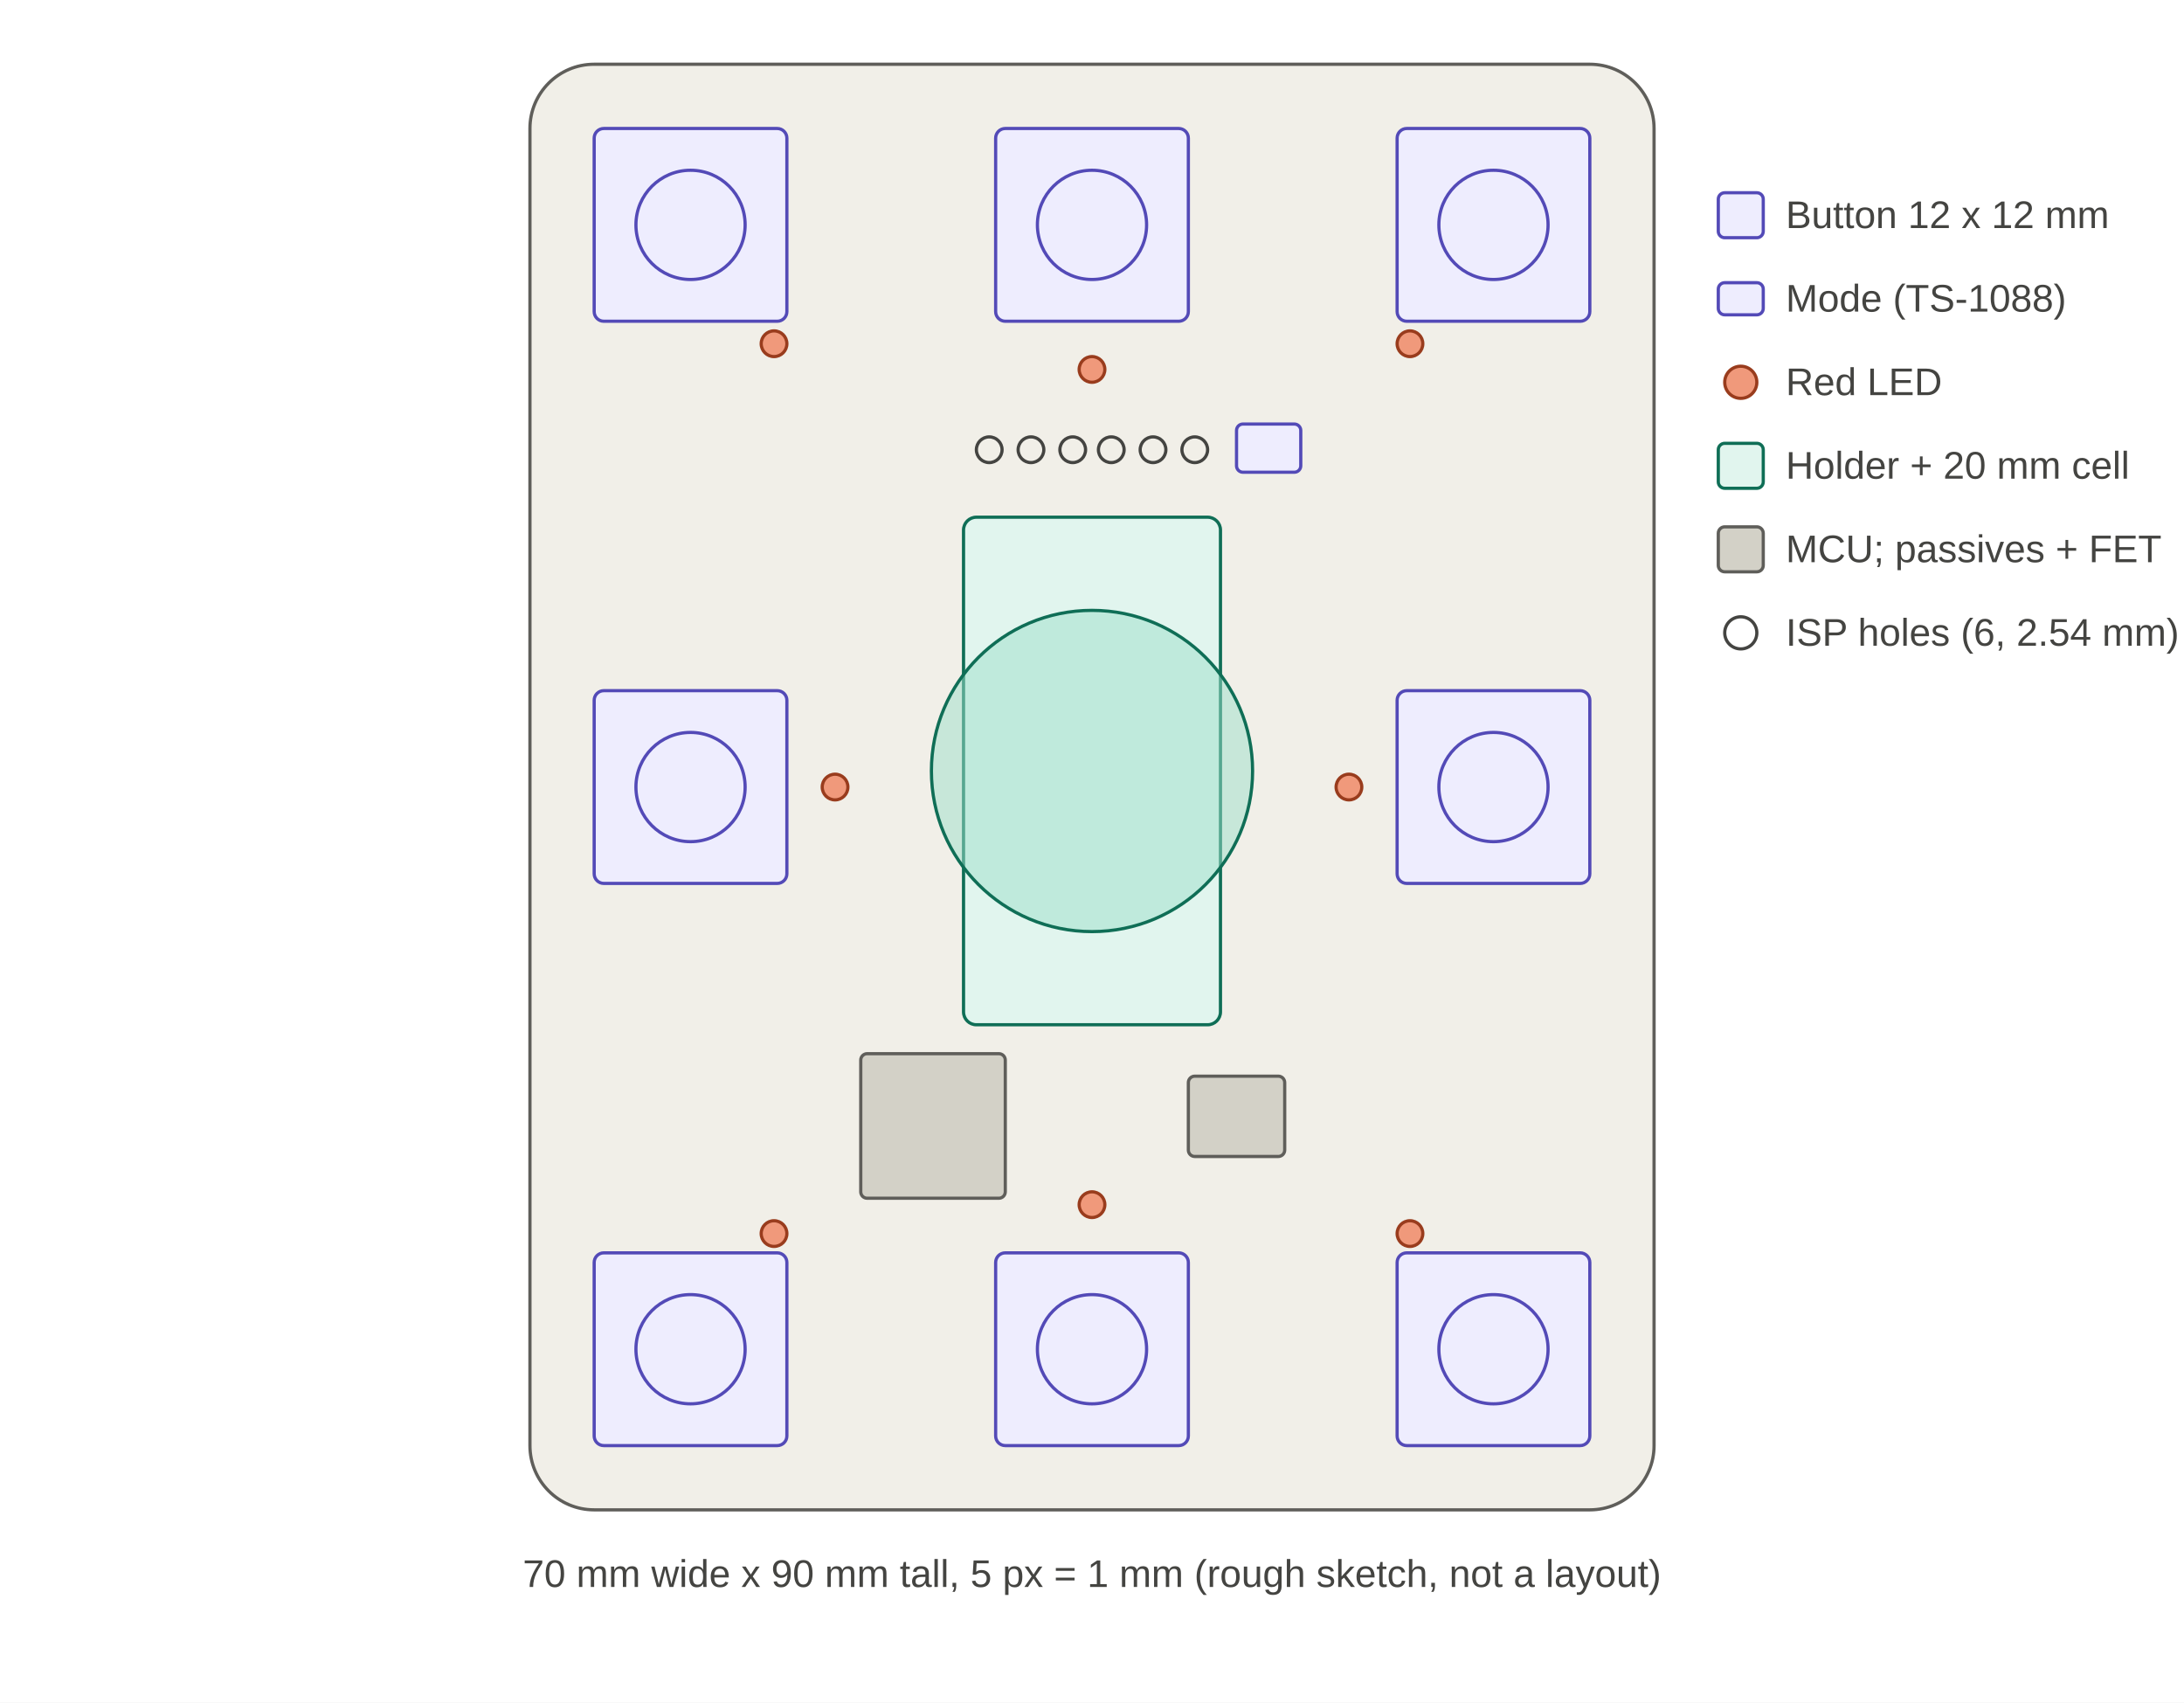
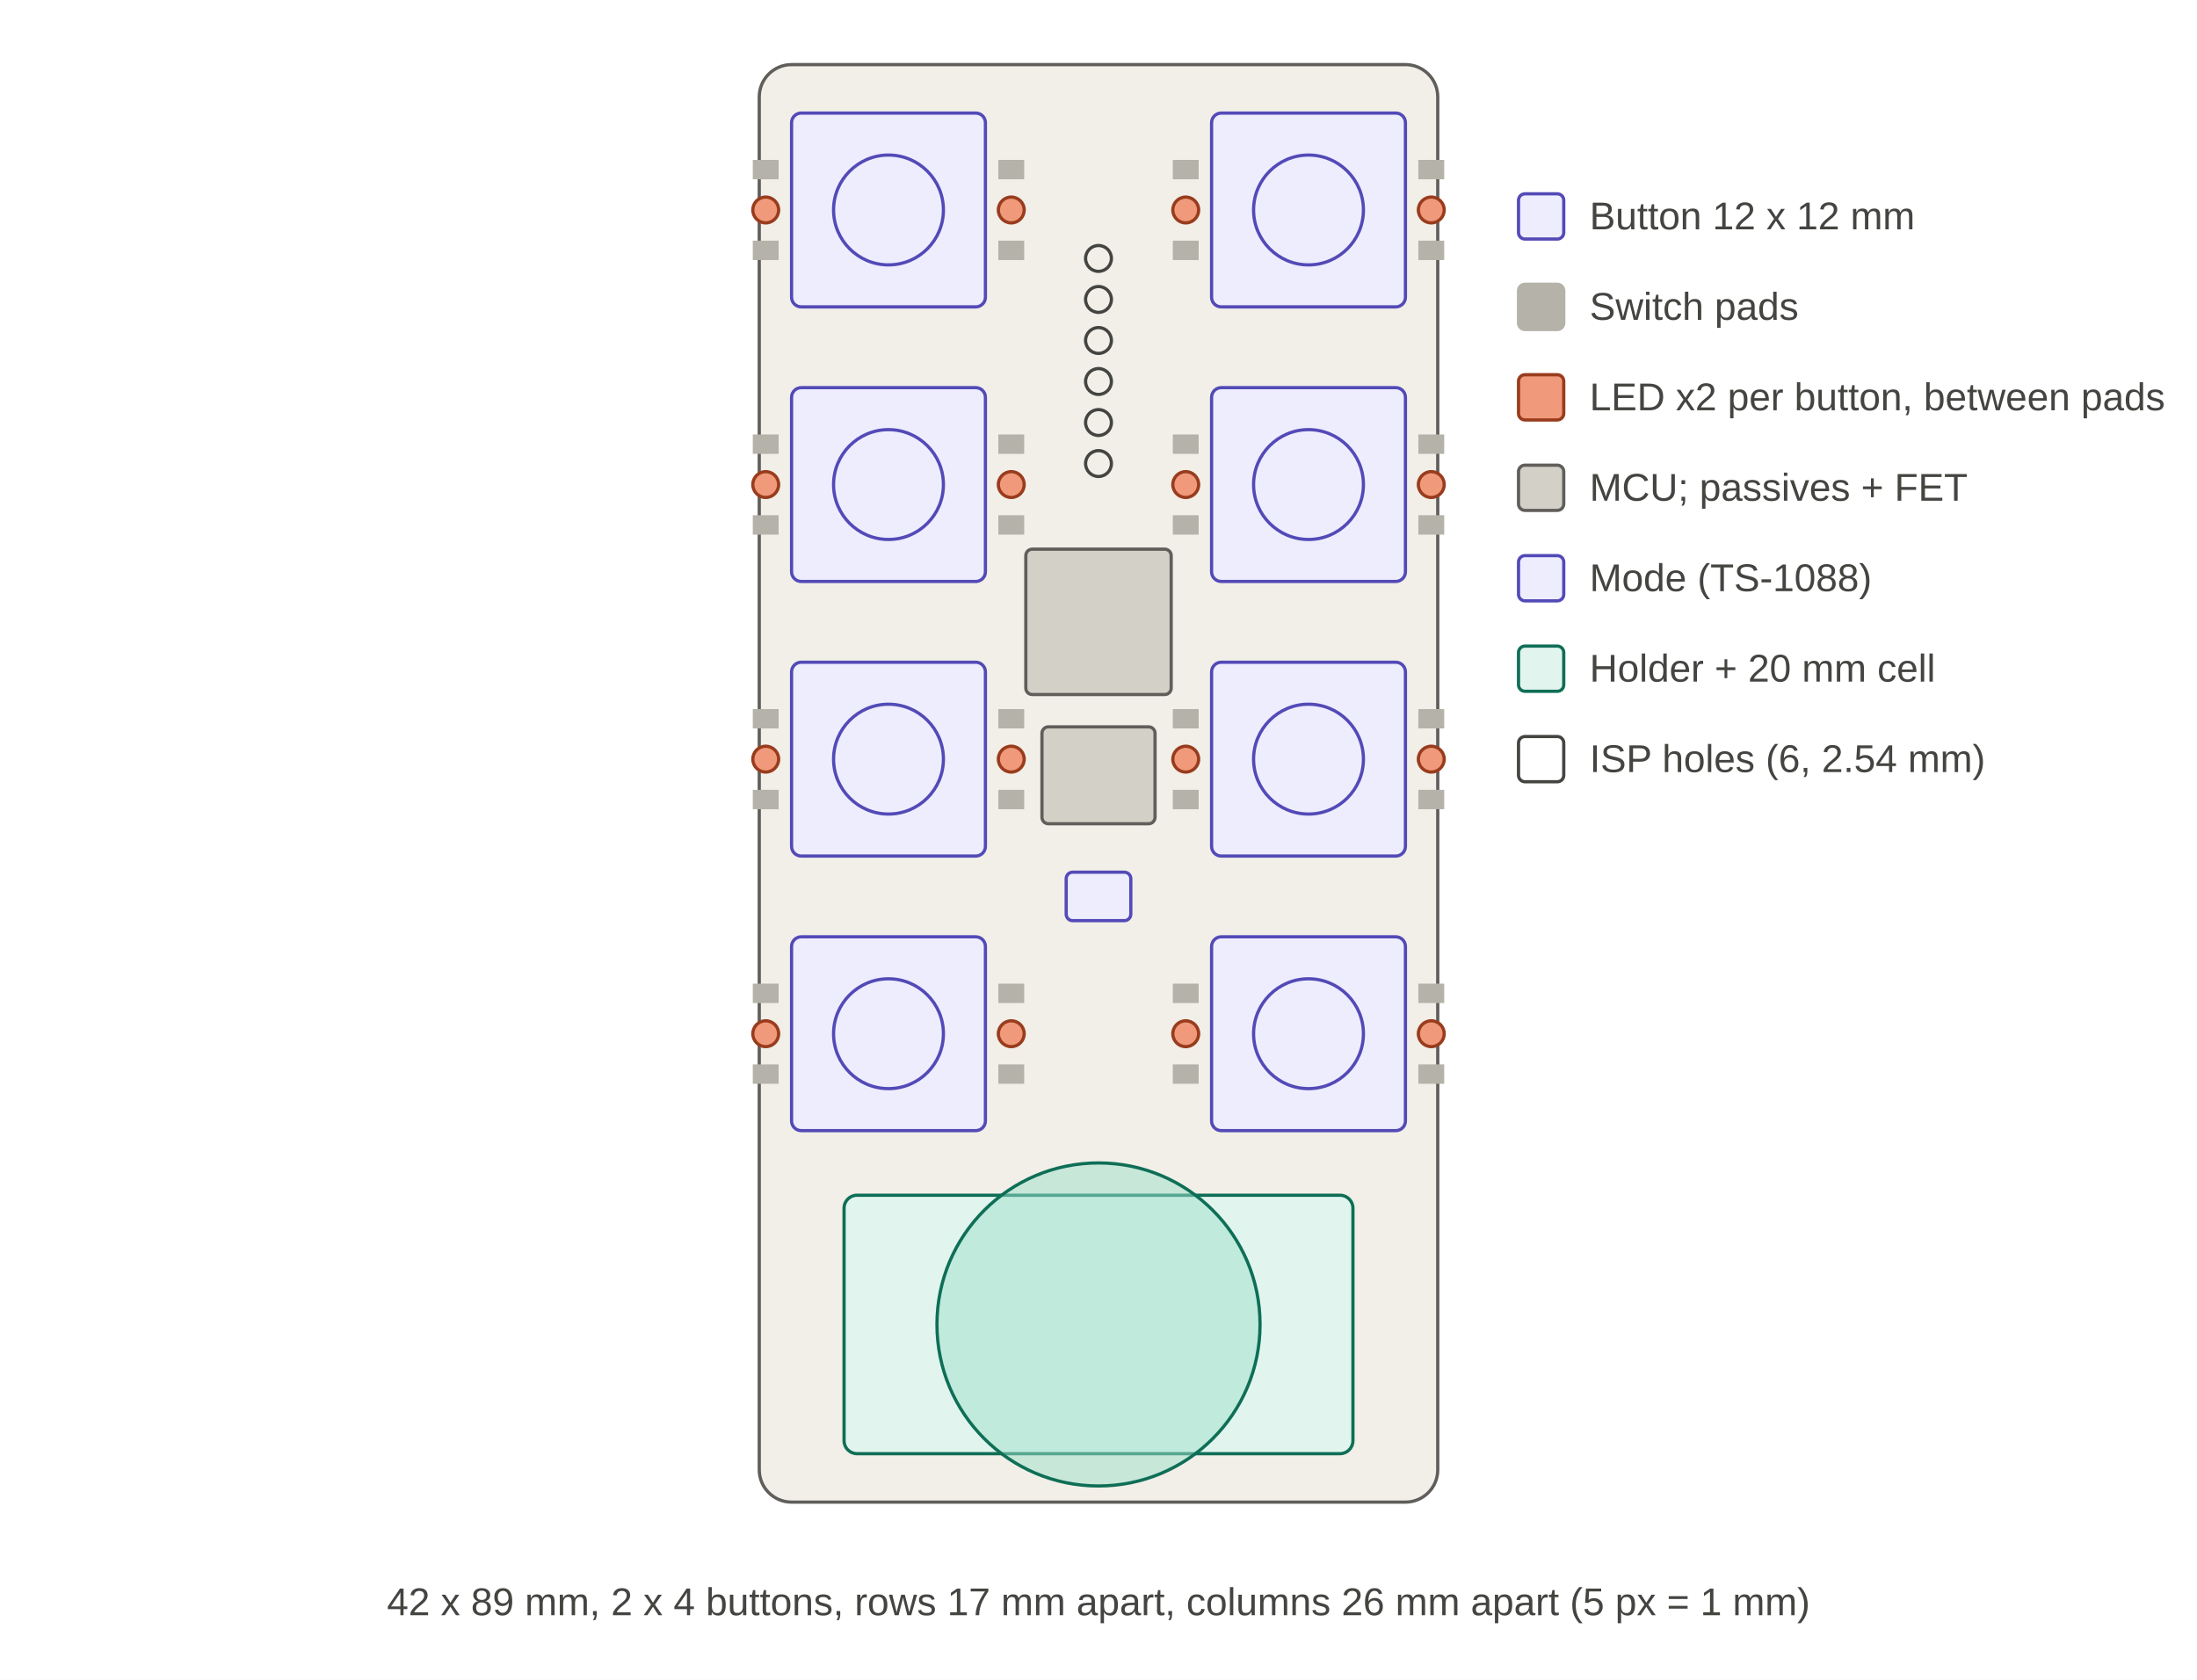
- <svg xmlns="http://www.w3.org/2000/svg" viewBox="0 0 680 530" width="680" height="530" font-family="Segoe UI, Arial, sans-serif">
-   <rect width="680" height="530" fill="#ffffff" />
-   <rect x="165" y="20" width="350" height="450" rx="20" fill="#F1EFE8" stroke="#5F5E5A" stroke-width="1" />
-   <g fill="#EEEDFE" stroke="#534AB7" stroke-width="1">
-     <rect x="185" y="40" width="60" height="60" rx="3" />
-     <rect x="310" y="40" width="60" height="60" rx="3" />
-     <rect x="435" y="40" width="60" height="60" rx="3" />
-     <rect x="435" y="215" width="60" height="60" rx="3" />
-     <rect x="435" y="390" width="60" height="60" rx="3" />
-     <rect x="310" y="390" width="60" height="60" rx="3" />
-     <rect x="185" y="390" width="60" height="60" rx="3" />
-     <rect x="185" y="215" width="60" height="60" rx="3" />
-     <circle cx="215" cy="70" r="17" />
-     <circle cx="340" cy="70" r="17" />
-     <circle cx="465" cy="70" r="17" />
-     <circle cx="465" cy="245" r="17" />
-     <circle cx="465" cy="420" r="17" />
-     <circle cx="340" cy="420" r="17" />
-     <circle cx="215" cy="420" r="17" />
-     <circle cx="215" cy="245" r="17" />
-     <rect x="385" y="132" width="20" height="15" rx="2" />
-   </g>
-   <g fill="#F0997B" stroke="#993C1D" stroke-width="1">
-     <circle cx="241" cy="107" r="4" />
-     <circle cx="340" cy="115" r="4" />
-     <circle cx="439" cy="107" r="4" />
-     <circle cx="420" cy="245" r="4" />
-     <circle cx="439" cy="384" r="4" />
-     <circle cx="340" cy="375" r="4" />
-     <circle cx="241" cy="384" r="4" />
-     <circle cx="260" cy="245" r="4" />
-   </g>
-   <rect x="300" y="161" width="80" height="158" rx="4" fill="#E1F5EE" stroke="#0F6E56" stroke-width="1" />
-   <circle cx="340" cy="240" r="50" fill="#9FE1CB" fill-opacity="0.5" stroke="#0F6E56" stroke-width="1" />
-   <rect x="268" y="328" width="45" height="45" rx="2" fill="#D3D1C7" stroke="#5F5E5A" stroke-width="1" />
-   <rect x="370" y="335" width="30" height="25" rx="2" fill="#D3D1C7" stroke="#5F5E5A" stroke-width="1" />
-   <g fill="none" stroke="#444441" stroke-width="1">
-     <circle cx="308" cy="140" r="4" />
-     <circle cx="321" cy="140" r="4" />
-     <circle cx="334" cy="140" r="4" />
-     <circle cx="346" cy="140" r="4" />
-     <circle cx="359" cy="140" r="4" />
-     <circle cx="372" cy="140" r="4" />
-   </g>
-   <g font-size="12" fill="#444441">
-     <text x="340" y="494" text-anchor="middle">70 mm wide x 90 mm tall, 5 px = 1 mm (rough sketch, not a layout)</text>
-     <rect x="535" y="60" width="14" height="14" rx="2" fill="#EEEDFE" stroke="#534AB7" />
-     <text x="556" y="71">Button 12 x 12 mm</text>
-     <rect x="535" y="88" width="14" height="10" rx="2" fill="#EEEDFE" stroke="#534AB7" />
-     <text x="556" y="97">Mode (TS-1088)</text>
-     <circle cx="542" cy="119" r="5" fill="#F0997B" stroke="#993C1D" />
-     <text x="556" y="123">Red LED</text>
-     <rect x="535" y="138" width="14" height="14" rx="2" fill="#E1F5EE" stroke="#0F6E56" />
-     <text x="556" y="149">Holder + 20 mm cell</text>
-     <rect x="535" y="164" width="14" height="14" rx="2" fill="#D3D1C7" stroke="#5F5E5A" />
-     <text x="556" y="175">MCU; passives + FET</text>
-     <circle cx="542" cy="197" r="5" fill="none" stroke="#444441" />
-     <text x="556" y="201">ISP holes (6, 2.54 mm)</text>
-   </g>
+ <svg xmlns="http://www.w3.org/2000/svg" viewBox="0 0 680 520" width="680" height="520" font-family="Segoe UI, Arial, sans-serif">
+   <rect width="680" height="520" fill="#fff" />
+   <rect x="235" y="20" width="210" height="445" rx="10" fill="#F1EFE8" stroke="#5F5E5A" />
+   <rect x="245" y="35" width="60" height="60" rx="3" fill="#EEEDFE" stroke="#534AB7" />
+   <circle cx="275" cy="65" r="17" fill="#EEEDFE" stroke="#534AB7" />
+   <rect x="233.0" y="49.5" width="8" height="6" fill="#B4B2A9" />
+   <rect x="233.0" y="74.5" width="8" height="6" fill="#B4B2A9" />
+   <circle cx="237.0" cy="65" r="4" fill="#F0997B" stroke="#993C1D" />
+   <rect x="309.0" y="49.5" width="8" height="6" fill="#B4B2A9" />
+   <rect x="309.0" y="74.5" width="8" height="6" fill="#B4B2A9" />
+   <circle cx="313.0" cy="65" r="4" fill="#F0997B" stroke="#993C1D" />
+   <rect x="375" y="35" width="60" height="60" rx="3" fill="#EEEDFE" stroke="#534AB7" />
+   <circle cx="405" cy="65" r="17" fill="#EEEDFE" stroke="#534AB7" />
+   <rect x="363.0" y="49.5" width="8" height="6" fill="#B4B2A9" />
+   <rect x="363.0" y="74.5" width="8" height="6" fill="#B4B2A9" />
+   <circle cx="367.0" cy="65" r="4" fill="#F0997B" stroke="#993C1D" />
+   <rect x="439.0" y="49.5" width="8" height="6" fill="#B4B2A9" />
+   <rect x="439.0" y="74.5" width="8" height="6" fill="#B4B2A9" />
+   <circle cx="443.0" cy="65" r="4" fill="#F0997B" stroke="#993C1D" />
+   <rect x="245" y="120" width="60" height="60" rx="3" fill="#EEEDFE" stroke="#534AB7" />
+   <circle cx="275" cy="150" r="17" fill="#EEEDFE" stroke="#534AB7" />
+   <rect x="233.0" y="134.5" width="8" height="6" fill="#B4B2A9" />
+   <rect x="233.0" y="159.5" width="8" height="6" fill="#B4B2A9" />
+   <circle cx="237.0" cy="150" r="4" fill="#F0997B" stroke="#993C1D" />
+   <rect x="309.0" y="134.5" width="8" height="6" fill="#B4B2A9" />
+   <rect x="309.0" y="159.5" width="8" height="6" fill="#B4B2A9" />
+   <circle cx="313.0" cy="150" r="4" fill="#F0997B" stroke="#993C1D" />
+   <rect x="375" y="120" width="60" height="60" rx="3" fill="#EEEDFE" stroke="#534AB7" />
+   <circle cx="405" cy="150" r="17" fill="#EEEDFE" stroke="#534AB7" />
+   <rect x="363.0" y="134.5" width="8" height="6" fill="#B4B2A9" />
+   <rect x="363.0" y="159.5" width="8" height="6" fill="#B4B2A9" />
+   <circle cx="367.0" cy="150" r="4" fill="#F0997B" stroke="#993C1D" />
+   <rect x="439.0" y="134.5" width="8" height="6" fill="#B4B2A9" />
+   <rect x="439.0" y="159.5" width="8" height="6" fill="#B4B2A9" />
+   <circle cx="443.0" cy="150" r="4" fill="#F0997B" stroke="#993C1D" />
+   <rect x="245" y="205" width="60" height="60" rx="3" fill="#EEEDFE" stroke="#534AB7" />
+   <circle cx="275" cy="235" r="17" fill="#EEEDFE" stroke="#534AB7" />
+   <rect x="233.0" y="219.5" width="8" height="6" fill="#B4B2A9" />
+   <rect x="233.0" y="244.5" width="8" height="6" fill="#B4B2A9" />
+   <circle cx="237.0" cy="235" r="4" fill="#F0997B" stroke="#993C1D" />
+   <rect x="309.0" y="219.5" width="8" height="6" fill="#B4B2A9" />
+   <rect x="309.0" y="244.5" width="8" height="6" fill="#B4B2A9" />
+   <circle cx="313.0" cy="235" r="4" fill="#F0997B" stroke="#993C1D" />
+   <rect x="375" y="205" width="60" height="60" rx="3" fill="#EEEDFE" stroke="#534AB7" />
+   <circle cx="405" cy="235" r="17" fill="#EEEDFE" stroke="#534AB7" />
+   <rect x="363.0" y="219.5" width="8" height="6" fill="#B4B2A9" />
+   <rect x="363.0" y="244.5" width="8" height="6" fill="#B4B2A9" />
+   <circle cx="367.0" cy="235" r="4" fill="#F0997B" stroke="#993C1D" />
+   <rect x="439.0" y="219.5" width="8" height="6" fill="#B4B2A9" />
+   <rect x="439.0" y="244.5" width="8" height="6" fill="#B4B2A9" />
+   <circle cx="443.0" cy="235" r="4" fill="#F0997B" stroke="#993C1D" />
+   <rect x="245" y="290" width="60" height="60" rx="3" fill="#EEEDFE" stroke="#534AB7" />
+   <circle cx="275" cy="320" r="17" fill="#EEEDFE" stroke="#534AB7" />
+   <rect x="233.0" y="304.5" width="8" height="6" fill="#B4B2A9" />
+   <rect x="233.0" y="329.5" width="8" height="6" fill="#B4B2A9" />
+   <circle cx="237.0" cy="320" r="4" fill="#F0997B" stroke="#993C1D" />
+   <rect x="309.0" y="304.5" width="8" height="6" fill="#B4B2A9" />
+   <rect x="309.0" y="329.5" width="8" height="6" fill="#B4B2A9" />
+   <circle cx="313.0" cy="320" r="4" fill="#F0997B" stroke="#993C1D" />
+   <rect x="375" y="290" width="60" height="60" rx="3" fill="#EEEDFE" stroke="#534AB7" />
+   <circle cx="405" cy="320" r="17" fill="#EEEDFE" stroke="#534AB7" />
+   <rect x="363.0" y="304.5" width="8" height="6" fill="#B4B2A9" />
+   <rect x="363.0" y="329.5" width="8" height="6" fill="#B4B2A9" />
+   <circle cx="367.0" cy="320" r="4" fill="#F0997B" stroke="#993C1D" />
+   <rect x="439.0" y="304.5" width="8" height="6" fill="#B4B2A9" />
+   <rect x="439.0" y="329.5" width="8" height="6" fill="#B4B2A9" />
+   <circle cx="443.0" cy="320" r="4" fill="#F0997B" stroke="#993C1D" />
+   <circle cx="340" cy="80.0" r="4" fill="none" stroke="#444441" />
+   <circle cx="340" cy="92.7" r="4" fill="none" stroke="#444441" />
+   <circle cx="340" cy="105.4" r="4" fill="none" stroke="#444441" />
+   <circle cx="340" cy="118.1" r="4" fill="none" stroke="#444441" />
+   <circle cx="340" cy="130.8" r="4" fill="none" stroke="#444441" />
+   <circle cx="340" cy="143.5" r="4" fill="none" stroke="#444441" />
+   <rect x="317.5" y="170" width="45" height="45" rx="2" fill="#D3D1C7" stroke="#5F5E5A" />
+   <rect x="322.5" y="225" width="35" height="30" rx="2" fill="#D3D1C7" stroke="#5F5E5A" />
+   <rect x="330" y="270" width="20" height="15" rx="2" fill="#EEEDFE" stroke="#534AB7" />
+   <rect x="261.25" y="370" width="157.5" height="80" rx="4" fill="#E1F5EE" stroke="#0F6E56" />
+   <circle cx="340" cy="410" r="50" fill="#9FE1CB" fill-opacity="0.5" stroke="#0F6E56" />
+   <rect x="470" y="60" width="14" height="14" rx="2" fill="#EEEDFE" stroke="#534AB7" />
+   <text x="492" y="71" font-size="12" fill="#444441">Button 12 x 12 mm</text>
+   <rect x="470" y="88" width="14" height="14" rx="2" fill="#B4B2A9" stroke="#B4B2A9" />
+   <text x="492" y="99" font-size="12" fill="#444441">Switch pads</text>
+   <rect x="470" y="116" width="14" height="14" rx="2" fill="#F0997B" stroke="#993C1D" />
+   <text x="492" y="127" font-size="12" fill="#444441">LED x2 per button, between pads</text>
+   <rect x="470" y="144" width="14" height="14" rx="2" fill="#D3D1C7" stroke="#5F5E5A" />
+   <text x="492" y="155" font-size="12" fill="#444441">MCU; passives + FET</text>
+   <rect x="470" y="172" width="14" height="14" rx="2" fill="#EEEDFE" stroke="#534AB7" />
+   <text x="492" y="183" font-size="12" fill="#444441">Mode (TS-1088)</text>
+   <rect x="470" y="200" width="14" height="14" rx="2" fill="#E1F5EE" stroke="#0F6E56" />
+   <text x="492" y="211" font-size="12" fill="#444441">Holder + 20 mm cell</text>
+   <rect x="470" y="228" width="14" height="14" rx="2" fill="none" stroke="#444441" />
+   <text x="492" y="239" font-size="12" fill="#444441">ISP holes (6, 2.54 mm)</text>
+   <text x="340" y="500" text-anchor="middle" font-size="12" fill="#444441">42 x 89 mm, 2 x 4 buttons, rows 17 mm apart, columns 26 mm apart (5 px = 1 mm)</text>
</svg>
